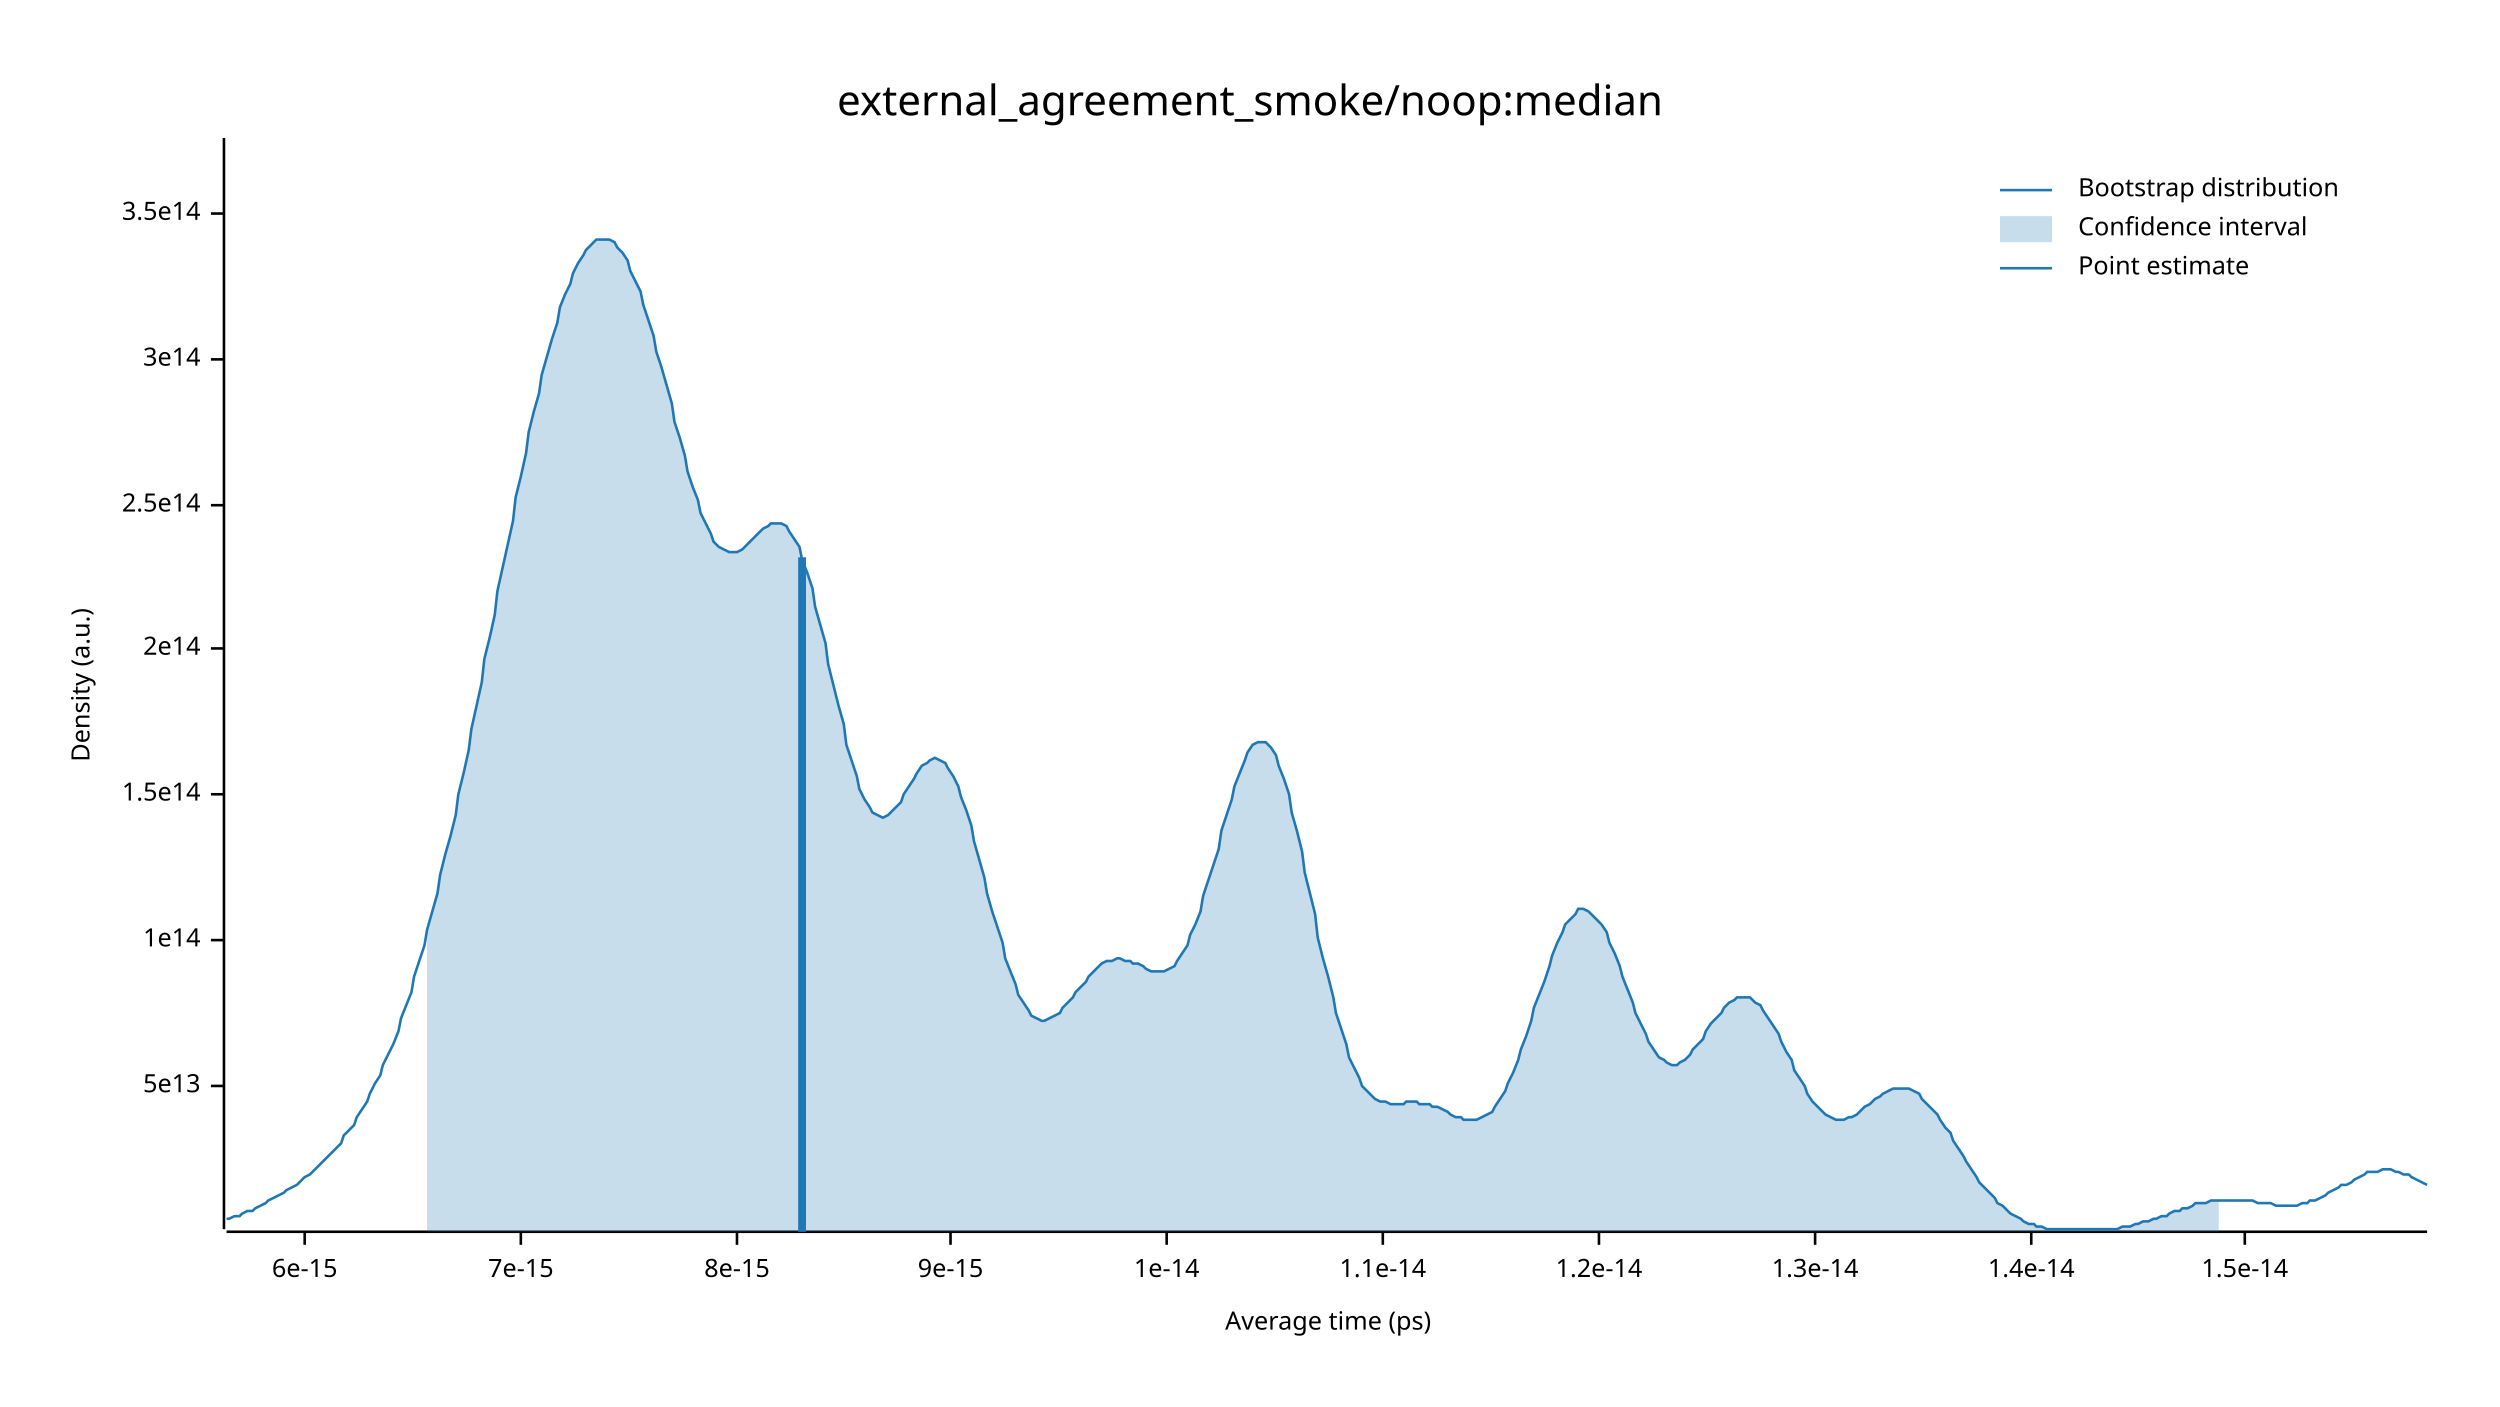
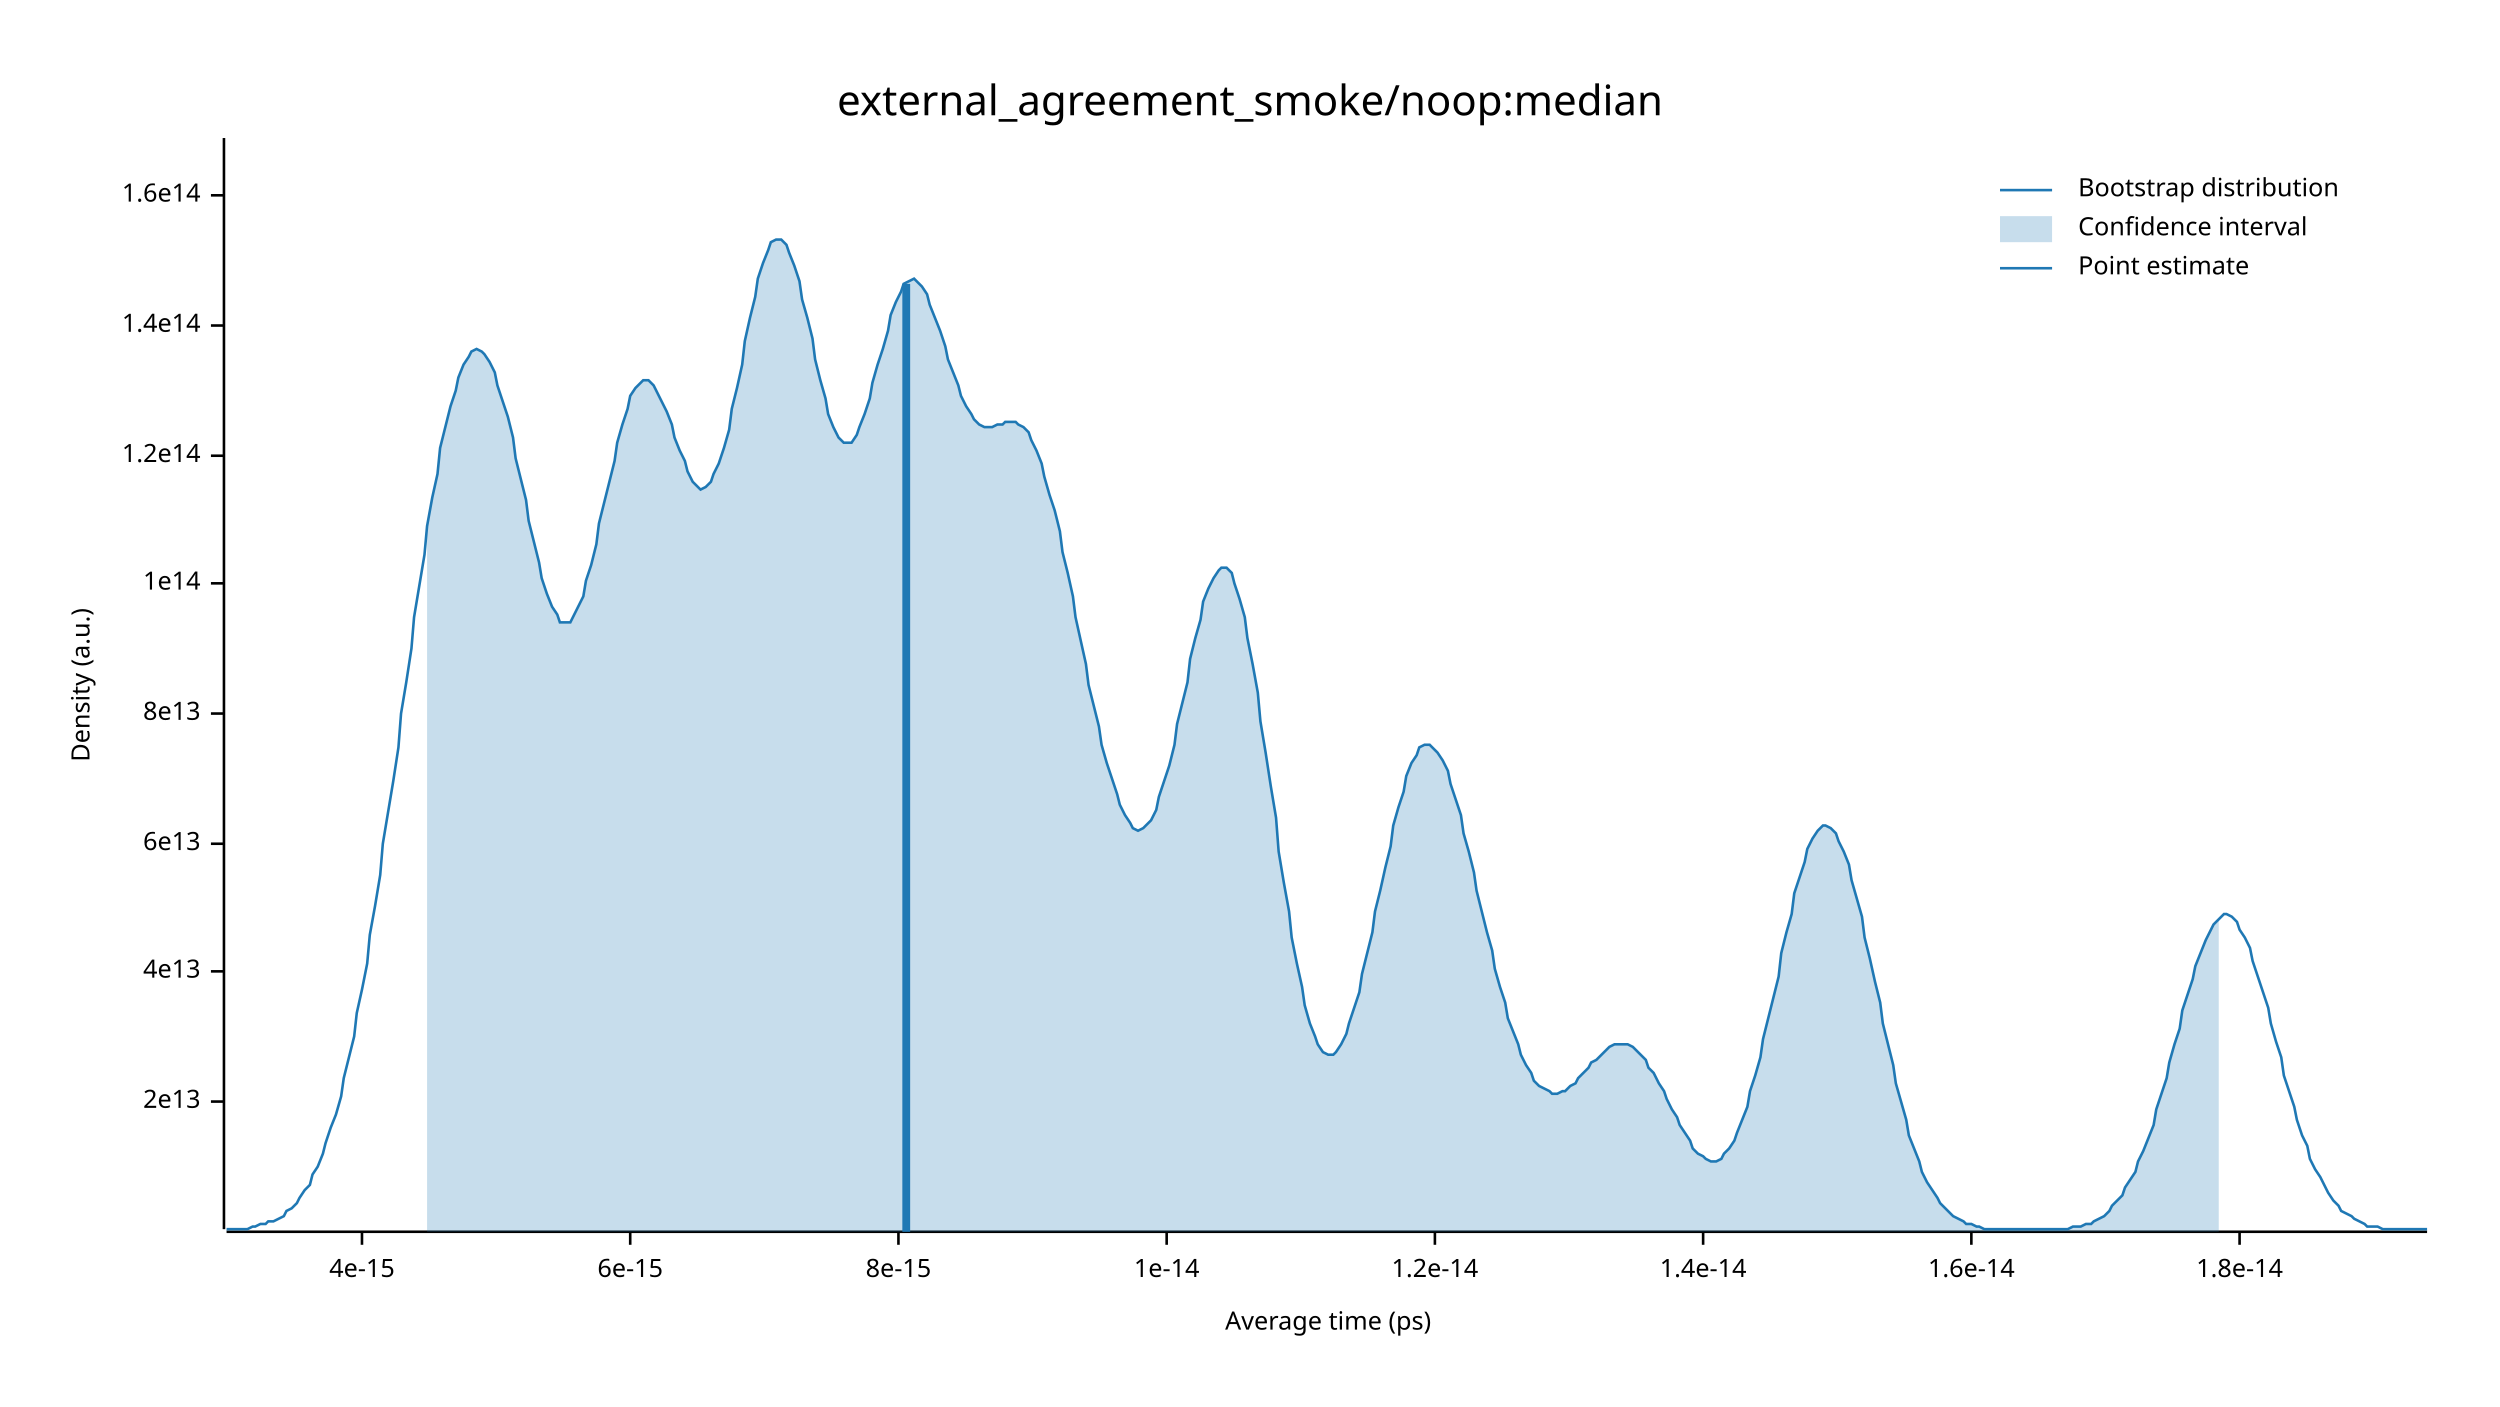
<svg xmlns="http://www.w3.org/2000/svg" width="960" height="540" viewBox="0 0 960 540">
  <text x="480" y="32" dy="0.76em" text-anchor="middle" font-family="sans-serif" font-size="16.129" opacity="1" fill="#000000">
external_agreement_smoke/noop:median
</text>
  <text x="27" y="263" dy="0.76em" text-anchor="middle" font-family="sans-serif" font-size="9.677" opacity="1" fill="#000000" transform="rotate(270, 27, 263)">
Density (a.u.)
</text>
  <text x="510" y="513" dy="-0.5ex" text-anchor="middle" font-family="sans-serif" font-size="9.677" opacity="1" fill="#000000">
Average time (ps)
</text>
  <polyline fill="none" opacity="1" stroke="#000000" stroke-width="1" points="86,53 86,472 " />
-   <text x="77" y="417" dy="0.5ex" text-anchor="end" font-family="sans-serif" font-size="9.677" opacity="1" fill="#000000">
- 5e13
+   <text x="77" y="423" dy="0.5ex" text-anchor="end" font-family="sans-serif" font-size="9.677" opacity="1" fill="#000000">
+ 2e13
</text>
-   <polyline fill="none" opacity="1" stroke="#000000" stroke-width="1" points="81,417 86,417 " />
-   <text x="77" y="361" dy="0.5ex" text-anchor="end" font-family="sans-serif" font-size="9.677" opacity="1" fill="#000000">
+   <polyline fill="none" opacity="1" stroke="#000000" stroke-width="1" points="81,423 86,423 " />
+   <text x="77" y="373" dy="0.5ex" text-anchor="end" font-family="sans-serif" font-size="9.677" opacity="1" fill="#000000">
+ 4e13
+ </text>
+   <polyline fill="none" opacity="1" stroke="#000000" stroke-width="1" points="81,373 86,373 " />
+   <text x="77" y="324" dy="0.5ex" text-anchor="end" font-family="sans-serif" font-size="9.677" opacity="1" fill="#000000">
+ 6e13
+ </text>
+   <polyline fill="none" opacity="1" stroke="#000000" stroke-width="1" points="81,324 86,324 " />
+   <text x="77" y="274" dy="0.5ex" text-anchor="end" font-family="sans-serif" font-size="9.677" opacity="1" fill="#000000">
+ 8e13
+ </text>
+   <polyline fill="none" opacity="1" stroke="#000000" stroke-width="1" points="81,274 86,274 " />
+   <text x="77" y="224" dy="0.5ex" text-anchor="end" font-family="sans-serif" font-size="9.677" opacity="1" fill="#000000">
1e14
</text>
-   <polyline fill="none" opacity="1" stroke="#000000" stroke-width="1" points="81,361 86,361 " />
-   <text x="77" y="305" dy="0.5ex" text-anchor="end" font-family="sans-serif" font-size="9.677" opacity="1" fill="#000000">
- 1.5e14
+   <polyline fill="none" opacity="1" stroke="#000000" stroke-width="1" points="81,224 86,224 " />
+   <text x="77" y="175" dy="0.5ex" text-anchor="end" font-family="sans-serif" font-size="9.677" opacity="1" fill="#000000">
+ 1.2e14
</text>
-   <polyline fill="none" opacity="1" stroke="#000000" stroke-width="1" points="81,305 86,305 " />
-   <text x="77" y="249" dy="0.5ex" text-anchor="end" font-family="sans-serif" font-size="9.677" opacity="1" fill="#000000">
- 2e14
+   <polyline fill="none" opacity="1" stroke="#000000" stroke-width="1" points="81,175 86,175 " />
+   <text x="77" y="125" dy="0.5ex" text-anchor="end" font-family="sans-serif" font-size="9.677" opacity="1" fill="#000000">
+ 1.4e14
</text>
-   <polyline fill="none" opacity="1" stroke="#000000" stroke-width="1" points="81,249 86,249 " />
-   <text x="77" y="194" dy="0.5ex" text-anchor="end" font-family="sans-serif" font-size="9.677" opacity="1" fill="#000000">
- 2.5e14
+   <polyline fill="none" opacity="1" stroke="#000000" stroke-width="1" points="81,125 86,125 " />
+   <text x="77" y="75" dy="0.5ex" text-anchor="end" font-family="sans-serif" font-size="9.677" opacity="1" fill="#000000">
+ 1.6e14
</text>
-   <polyline fill="none" opacity="1" stroke="#000000" stroke-width="1" points="81,194 86,194 " />
-   <text x="77" y="138" dy="0.5ex" text-anchor="end" font-family="sans-serif" font-size="9.677" opacity="1" fill="#000000">
- 3e14
+   <polyline fill="none" opacity="1" stroke="#000000" stroke-width="1" points="81,75 86,75 " />
+   <polyline fill="none" opacity="1" stroke="#000000" stroke-width="1" points="87,473 932,473 " />
+   <text x="139" y="483" dy="0.76em" text-anchor="middle" font-family="sans-serif" font-size="9.677" opacity="1" fill="#000000">
+ 4e-15
</text>
-   <polyline fill="none" opacity="1" stroke="#000000" stroke-width="1" points="81,138 86,138 " />
-   <text x="77" y="82" dy="0.5ex" text-anchor="end" font-family="sans-serif" font-size="9.677" opacity="1" fill="#000000">
- 3.5e14
- </text>
-   <polyline fill="none" opacity="1" stroke="#000000" stroke-width="1" points="81,82 86,82 " />
-   <polyline fill="none" opacity="1" stroke="#000000" stroke-width="1" points="87,473 932,473 " />
-   <text x="117" y="483" dy="0.76em" text-anchor="middle" font-family="sans-serif" font-size="9.677" opacity="1" fill="#000000">
+   <polyline fill="none" opacity="1" stroke="#000000" stroke-width="1" points="139,473 139,478 " />
+   <text x="242" y="483" dy="0.76em" text-anchor="middle" font-family="sans-serif" font-size="9.677" opacity="1" fill="#000000">
6e-15
</text>
-   <polyline fill="none" opacity="1" stroke="#000000" stroke-width="1" points="117,473 117,478 " />
-   <text x="200" y="483" dy="0.76em" text-anchor="middle" font-family="sans-serif" font-size="9.677" opacity="1" fill="#000000">
- 7e-15
- </text>
-   <polyline fill="none" opacity="1" stroke="#000000" stroke-width="1" points="200,473 200,478 " />
-   <text x="283" y="483" dy="0.76em" text-anchor="middle" font-family="sans-serif" font-size="9.677" opacity="1" fill="#000000">
+   <polyline fill="none" opacity="1" stroke="#000000" stroke-width="1" points="242,473 242,478 " />
+   <text x="345" y="483" dy="0.76em" text-anchor="middle" font-family="sans-serif" font-size="9.677" opacity="1" fill="#000000">
8e-15
</text>
-   <polyline fill="none" opacity="1" stroke="#000000" stroke-width="1" points="283,473 283,478 " />
-   <text x="365" y="483" dy="0.76em" text-anchor="middle" font-family="sans-serif" font-size="9.677" opacity="1" fill="#000000">
- 9e-15
- </text>
-   <polyline fill="none" opacity="1" stroke="#000000" stroke-width="1" points="365,473 365,478 " />
+   <polyline fill="none" opacity="1" stroke="#000000" stroke-width="1" points="345,473 345,478 " />
  <text x="448" y="483" dy="0.76em" text-anchor="middle" font-family="sans-serif" font-size="9.677" opacity="1" fill="#000000">
1e-14
</text>
  <polyline fill="none" opacity="1" stroke="#000000" stroke-width="1" points="448,473 448,478 " />
-   <text x="531" y="483" dy="0.76em" text-anchor="middle" font-family="sans-serif" font-size="9.677" opacity="1" fill="#000000">
- 1.1e-14
- </text>
-   <polyline fill="none" opacity="1" stroke="#000000" stroke-width="1" points="531,473 531,478 " />
-   <text x="614" y="483" dy="0.76em" text-anchor="middle" font-family="sans-serif" font-size="9.677" opacity="1" fill="#000000">
+   <text x="551" y="483" dy="0.76em" text-anchor="middle" font-family="sans-serif" font-size="9.677" opacity="1" fill="#000000">
1.2e-14
</text>
-   <polyline fill="none" opacity="1" stroke="#000000" stroke-width="1" points="614,473 614,478 " />
-   <text x="697" y="483" dy="0.76em" text-anchor="middle" font-family="sans-serif" font-size="9.677" opacity="1" fill="#000000">
- 1.3e-14
- </text>
-   <polyline fill="none" opacity="1" stroke="#000000" stroke-width="1" points="697,473 697,478 " />
-   <text x="780" y="483" dy="0.76em" text-anchor="middle" font-family="sans-serif" font-size="9.677" opacity="1" fill="#000000">
+   <polyline fill="none" opacity="1" stroke="#000000" stroke-width="1" points="551,473 551,478 " />
+   <text x="654" y="483" dy="0.76em" text-anchor="middle" font-family="sans-serif" font-size="9.677" opacity="1" fill="#000000">
1.4e-14
</text>
-   <polyline fill="none" opacity="1" stroke="#000000" stroke-width="1" points="780,473 780,478 " />
-   <text x="862" y="483" dy="0.76em" text-anchor="middle" font-family="sans-serif" font-size="9.677" opacity="1" fill="#000000">
- 1.5e-14
+   <polyline fill="none" opacity="1" stroke="#000000" stroke-width="1" points="654,473 654,478 " />
+   <text x="757" y="483" dy="0.76em" text-anchor="middle" font-family="sans-serif" font-size="9.677" opacity="1" fill="#000000">
+ 1.6e-14
</text>
-   <polyline fill="none" opacity="1" stroke="#000000" stroke-width="1" points="862,473 862,478 " />
-   <polyline fill="none" opacity="1" stroke="#1F78B4" stroke-width="1" points="87,468 88,468 90,467 92,467 93,466 95,465 97,465 98,464 100,463 102,462 103,461 105,460 107,459 109,458 110,457 112,456 114,455 115,454 117,452 119,451 120,450 122,448 124,446 125,445 127,443 129,441 131,439 132,436 134,434 136,432 137,429 139,426 141,423 142,420 144,416 146,413 147,409 149,405 151,401 153,396 154,391 156,386 158,381 159,375 161,369 163,363 164,357 166,350 168,343 169,336 171,328 173,321 175,313 176,305 178,297 180,288 181,280 183,271 185,262 186,253 188,245 190,236 191,227 193,218 195,209 197,200 198,191 200,183 202,174 203,166 205,158 207,151 208,144 210,137 212,130 214,124 215,118 217,113 219,109 220,105 222,101 224,98 225,96 227,94 229,92 230,92 232,92 234,92 236,93 237,95 239,97 241,100 242,104 244,108 246,112 247,117 249,123 251,129 252,135 254,141 256,148 258,155 259,162 261,168 263,175 264,181 266,187 268,192 269,197 271,201 273,205 274,208 276,210 278,211 280,212 281,212 283,212 285,211 286,210 288,208 290,206 291,205 293,203 295,202 296,201 298,201 300,201 302,202 303,204 305,207 307,210 308,215 310,220 312,226 313,233 315,240 317,247 318,255 320,263 322,271 324,278 325,286 327,292 329,298 330,303 332,307 334,310 335,312 337,313 339,314 341,313 342,312 344,310 346,308 347,305 349,302 351,299 352,297 354,294 356,293 357,292 359,291 361,292 363,293 364,295 366,298 368,302 369,306 371,311 373,317 374,323 376,330 378,337 379,343 381,350 383,356 385,362 386,368 388,373 390,378 391,382 393,385 395,388 396,390 398,391 400,392 401,392 403,391 405,390 407,389 408,387 410,385 412,383 413,381 415,379 417,377 418,375 420,373 422,371 423,370 425,369 427,369 429,368 430,368 432,369 434,369 435,370 437,370 439,371 440,372 442,373 444,373 445,373 447,373 449,372 451,371 452,369 454,366 456,363 457,359 459,355 461,350 462,344 464,338 466,332 468,326 469,319 471,313 473,307 474,302 476,297 478,292 479,289 481,286 483,285 484,285 486,285 488,287 490,290 491,294 493,299 495,305 496,312 498,319 500,327 501,335 503,343 505,351 506,360 508,368 510,375 512,383 513,389 515,395 517,401 518,406 520,410 522,414 523,417 525,419 527,421 528,422 530,423 532,423 534,424 535,424 537,424 539,424 540,423 542,423 544,423 545,424 547,424 549,424 550,425 552,425 554,426 556,427 557,428 559,429 561,429 562,430 564,430 566,430 567,430 569,429 571,428 573,427 574,425 576,422 578,419 579,416 581,412 583,407 584,403 586,398 588,392 589,387 591,382 593,377 595,371 596,367 598,362 600,358 601,355 603,353 605,351 606,349 608,349 610,350 611,351 613,353 615,355 617,358 618,362 620,366 622,371 623,375 625,380 627,385 628,389 630,393 632,397 633,400 635,403 637,406 639,407 640,408 642,409 644,409 645,408 647,407 649,405 650,403 652,401 654,399 655,396 657,393 659,391 661,389 662,387 664,385 666,384 667,383 669,383 671,383 672,383 674,385 676,386 677,388 679,391 681,394 683,397 684,400 686,404 688,407 689,411 691,414 693,417 694,420 696,423 698,425 700,427 701,428 703,429 705,430 706,430 708,430 710,429 711,429 713,428 715,426 716,425 718,424 720,422 722,421 723,420 725,419 727,418 728,418 730,418 732,418 733,418 735,419 737,420 738,422 740,424 742,426 744,428 745,430 747,433 749,435 750,438 752,441 754,444 755,446 757,449 759,452 760,454 762,456 764,458 766,460 767,462 769,463 771,465 772,466 774,467 776,468 777,469 779,470 781,470 782,471 784,471 786,472 788,472 789,472 791,472 793,472 794,472 796,472 798,472 799,472 801,472 803,472 804,472 806,472 808,472 810,472 811,472 813,472 815,471 816,471 818,471 820,470 821,470 823,469 825,469 827,468 828,468 830,467 832,467 833,466 835,465 837,465 838,464 840,464 842,463 843,462 845,462 847,462 849,461 850,461 852,461 854,461 855,461 857,461 859,461 860,461 862,461 864,461 865,461 867,462 869,462 871,462 872,462 874,463 876,463 877,463 879,463 881,463 882,463 884,462 886,462 887,461 889,461 891,460 893,459 894,458 896,457 898,456 899,455 901,455 903,454 904,453 906,452 908,451 909,450 911,450 913,450 915,449 916,449 918,449 920,450 921,450 923,451 925,451 926,452 928,453 930,454 932,455 " />
-   <polygon opacity="0.25" fill="#1F78B4" points="164,357 166,350 168,343 169,336 171,328 173,321 175,313 176,305 178,297 180,288 181,280 183,271 185,262 186,253 188,245 190,236 191,227 193,218 195,209 197,200 198,191 200,183 202,174 203,166 205,158 207,151 208,144 210,137 212,130 214,124 215,118 217,113 219,109 220,105 222,101 224,98 225,96 227,94 229,92 230,92 232,92 234,92 236,93 237,95 239,97 241,100 242,104 244,108 246,112 247,117 249,123 251,129 252,135 254,141 256,148 258,155 259,162 261,168 263,175 264,181 266,187 268,192 269,197 271,201 273,205 274,208 276,210 278,211 280,212 281,212 283,212 285,211 286,210 288,208 290,206 291,205 293,203 295,202 296,201 298,201 300,201 302,202 303,204 305,207 307,210 308,215 310,220 312,226 313,233 315,240 317,247 318,255 320,263 322,271 324,278 325,286 327,292 329,298 330,303 332,307 334,310 335,312 337,313 339,314 341,313 342,312 344,310 346,308 347,305 349,302 351,299 352,297 354,294 356,293 357,292 359,291 361,292 363,293 364,295 366,298 368,302 369,306 371,311 373,317 374,323 376,330 378,337 379,343 381,350 383,356 385,362 386,368 388,373 390,378 391,382 393,385 395,388 396,390 398,391 400,392 401,392 403,391 405,390 407,389 408,387 410,385 412,383 413,381 415,379 417,377 418,375 420,373 422,371 423,370 425,369 427,369 429,368 430,368 432,369 434,369 435,370 437,370 439,371 440,372 442,373 444,373 445,373 447,373 449,372 451,371 452,369 454,366 456,363 457,359 459,355 461,350 462,344 464,338 466,332 468,326 469,319 471,313 473,307 474,302 476,297 478,292 479,289 481,286 483,285 484,285 486,285 488,287 490,290 491,294 493,299 495,305 496,312 498,319 500,327 501,335 503,343 505,351 506,360 508,368 510,375 512,383 513,389 515,395 517,401 518,406 520,410 522,414 523,417 525,419 527,421 528,422 530,423 532,423 534,424 535,424 537,424 539,424 540,423 542,423 544,423 545,424 547,424 549,424 550,425 552,425 554,426 556,427 557,428 559,429 561,429 562,430 564,430 566,430 567,430 569,429 571,428 573,427 574,425 576,422 578,419 579,416 581,412 583,407 584,403 586,398 588,392 589,387 591,382 593,377 595,371 596,367 598,362 600,358 601,355 603,353 605,351 606,349 608,349 610,350 611,351 613,353 615,355 617,358 618,362 620,366 622,371 623,375 625,380 627,385 628,389 630,393 632,397 633,400 635,403 637,406 639,407 640,408 642,409 644,409 645,408 647,407 649,405 650,403 652,401 654,399 655,396 657,393 659,391 661,389 662,387 664,385 666,384 667,383 669,383 671,383 672,383 674,385 676,386 677,388 679,391 681,394 683,397 684,400 686,404 688,407 689,411 691,414 693,417 694,420 696,423 698,425 700,427 701,428 703,429 705,430 706,430 708,430 710,429 711,429 713,428 715,426 716,425 718,424 720,422 722,421 723,420 725,419 727,418 728,418 730,418 732,418 733,418 735,419 737,420 738,422 740,424 742,426 744,428 745,430 747,433 749,435 750,438 752,441 754,444 755,446 757,449 759,452 760,454 762,456 764,458 766,460 767,462 769,463 771,465 772,466 774,467 776,468 777,469 779,470 781,470 782,471 784,471 786,472 788,472 789,472 791,472 793,472 794,472 796,472 798,472 799,472 801,472 803,472 804,472 806,472 808,472 810,472 811,472 813,472 815,471 816,471 818,471 820,470 821,470 823,469 825,469 827,468 828,468 830,467 832,467 833,466 835,465 837,465 838,464 840,464 842,463 843,462 845,462 847,462 849,461 850,461 852,461 852,473 164,473 " />
-   <polyline fill="none" opacity="1" stroke="#1F78B4" stroke-width="3" points="308,473 308,214 " />
+   <polyline fill="none" opacity="1" stroke="#000000" stroke-width="1" points="757,473 757,478 " />
+   <text x="860" y="483" dy="0.76em" text-anchor="middle" font-family="sans-serif" font-size="9.677" opacity="1" fill="#000000">
+ 1.8e-14
+ </text>
+   <polyline fill="none" opacity="1" stroke="#000000" stroke-width="1" points="860,473 860,478 " />
+   <polyline fill="none" opacity="1" stroke="#1F78B4" stroke-width="1" points="87,472 88,472 90,472 92,472 93,472 95,472 97,471 98,471 100,470 102,470 103,469 105,469 107,468 109,467 110,465 112,464 114,462 115,460 117,457 119,455 120,451 122,448 124,443 125,439 127,433 129,428 131,421 132,414 134,406 136,398 137,389 139,380 141,370 142,359 144,348 146,336 147,324 149,312 151,300 153,287 154,274 156,262 158,249 159,237 161,225 163,213 164,202 166,191 168,182 169,172 171,164 173,156 175,150 176,145 178,140 180,137 181,135 183,134 185,135 186,136 188,139 190,143 191,148 193,154 195,160 197,168 198,176 200,184 202,192 203,200 205,208 207,216 208,222 210,228 212,233 214,236 215,239 217,239 219,239 220,237 222,233 224,229 225,223 227,217 229,209 230,201 232,193 234,185 236,177 237,170 239,163 241,157 242,152 244,149 246,147 247,146 249,146 251,148 252,150 254,154 256,158 258,163 259,168 261,173 263,177 264,181 266,185 268,187 269,188 271,187 273,185 274,182 276,178 278,172 280,165 281,157 283,149 285,140 286,131 288,122 290,114 291,107 293,101 295,96 296,93 298,92 300,92 302,94 303,97 305,102 307,108 308,115 310,122 312,130 313,138 315,146 317,153 318,159 320,164 322,168 324,170 325,170 327,170 329,167 330,164 332,159 334,153 335,147 337,140 339,134 341,127 342,121 344,116 346,112 347,109 349,108 351,107 352,108 354,110 356,113 357,117 359,122 361,127 363,133 364,138 366,143 368,148 369,152 371,156 373,159 374,161 376,163 378,164 379,164 381,164 383,163 385,163 386,162 388,162 390,162 391,163 393,164 395,166 396,169 398,173 400,178 401,183 403,190 405,196 407,204 408,212 410,220 412,229 413,237 415,246 417,255 418,263 420,271 422,279 423,286 425,293 427,299 429,305 430,309 432,313 434,316 435,318 437,319 439,318 440,317 442,315 444,311 445,306 447,300 449,294 451,286 452,278 454,270 456,262 457,253 459,245 461,238 462,231 464,226 466,222 468,219 469,218 471,218 473,220 474,224 476,230 478,237 479,245 481,255 483,266 484,277 486,289 488,302 490,314 491,327 493,339 495,350 496,360 498,370 500,379 501,386 503,393 505,398 506,401 508,404 510,405 512,405 513,404 515,401 517,397 518,393 520,387 522,381 523,374 525,366 527,358 528,350 530,342 532,333 534,325 535,317 537,310 539,304 540,298 542,293 544,290 545,287 547,286 549,286 550,287 552,289 554,292 556,296 557,301 559,307 561,313 562,320 564,327 566,335 567,342 569,350 571,358 573,365 574,372 576,379 578,385 579,391 581,396 583,401 584,405 586,409 588,412 589,415 591,417 593,418 595,419 596,420 598,420 600,419 601,419 603,417 605,416 606,414 608,412 610,410 611,408 613,407 615,405 617,403 618,402 620,401 622,401 623,401 625,401 627,402 628,403 630,405 632,407 633,410 635,412 637,416 639,419 640,422 642,426 644,429 645,432 647,435 649,438 650,441 652,443 654,444 655,445 657,446 659,446 661,445 662,443 664,441 666,438 667,435 669,430 671,425 672,419 674,413 676,406 677,399 679,391 681,383 683,375 684,366 686,358 688,351 689,343 691,337 693,331 694,326 696,322 698,319 700,317 701,317 703,318 705,320 706,323 708,327 710,332 711,338 713,345 715,352 716,360 718,368 720,377 722,385 723,393 725,401 727,409 728,416 730,423 732,430 733,436 735,441 737,446 738,450 740,454 742,457 744,460 745,462 747,464 749,466 750,467 752,468 754,469 755,470 757,470 759,471 760,471 762,472 764,472 766,472 767,472 769,472 771,472 772,472 774,472 776,472 777,472 779,472 781,472 782,472 784,472 786,472 788,472 789,472 791,472 793,472 794,472 796,471 798,471 799,471 801,470 803,470 804,469 806,468 808,467 810,465 811,463 813,461 815,459 816,456 818,453 820,450 821,446 823,442 825,437 827,432 828,426 830,420 832,414 833,408 835,401 837,395 838,388 840,382 842,376 843,371 845,366 847,361 849,357 850,355 852,353 854,351 855,351 857,352 859,354 860,357 862,360 864,364 865,369 867,375 869,381 871,387 872,393 874,400 876,406 877,413 879,419 881,425 882,430 884,436 886,440 887,445 889,449 891,452 893,456 894,458 896,461 898,463 899,465 901,466 903,467 904,468 906,469 908,470 909,471 911,471 913,471 915,472 916,472 918,472 920,472 921,472 923,472 925,472 926,472 928,472 930,472 932,472 " />
+   <polygon opacity="0.25" fill="#1F78B4" points="164,202 166,191 168,182 169,172 171,164 173,156 175,150 176,145 178,140 180,137 181,135 183,134 185,135 186,136 188,139 190,143 191,148 193,154 195,160 197,168 198,176 200,184 202,192 203,200 205,208 207,216 208,222 210,228 212,233 214,236 215,239 217,239 219,239 220,237 222,233 224,229 225,223 227,217 229,209 230,201 232,193 234,185 236,177 237,170 239,163 241,157 242,152 244,149 246,147 247,146 249,146 251,148 252,150 254,154 256,158 258,163 259,168 261,173 263,177 264,181 266,185 268,187 269,188 271,187 273,185 274,182 276,178 278,172 280,165 281,157 283,149 285,140 286,131 288,122 290,114 291,107 293,101 295,96 296,93 298,92 300,92 302,94 303,97 305,102 307,108 308,115 310,122 312,130 313,138 315,146 317,153 318,159 320,164 322,168 324,170 325,170 327,170 329,167 330,164 332,159 334,153 335,147 337,140 339,134 341,127 342,121 344,116 346,112 347,109 349,108 351,107 352,108 354,110 356,113 357,117 359,122 361,127 363,133 364,138 366,143 368,148 369,152 371,156 373,159 374,161 376,163 378,164 379,164 381,164 383,163 385,163 386,162 388,162 390,162 391,163 393,164 395,166 396,169 398,173 400,178 401,183 403,190 405,196 407,204 408,212 410,220 412,229 413,237 415,246 417,255 418,263 420,271 422,279 423,286 425,293 427,299 429,305 430,309 432,313 434,316 435,318 437,319 439,318 440,317 442,315 444,311 445,306 447,300 449,294 451,286 452,278 454,270 456,262 457,253 459,245 461,238 462,231 464,226 466,222 468,219 469,218 471,218 473,220 474,224 476,230 478,237 479,245 481,255 483,266 484,277 486,289 488,302 490,314 491,327 493,339 495,350 496,360 498,370 500,379 501,386 503,393 505,398 506,401 508,404 510,405 512,405 513,404 515,401 517,397 518,393 520,387 522,381 523,374 525,366 527,358 528,350 530,342 532,333 534,325 535,317 537,310 539,304 540,298 542,293 544,290 545,287 547,286 549,286 550,287 552,289 554,292 556,296 557,301 559,307 561,313 562,320 564,327 566,335 567,342 569,350 571,358 573,365 574,372 576,379 578,385 579,391 581,396 583,401 584,405 586,409 588,412 589,415 591,417 593,418 595,419 596,420 598,420 600,419 601,419 603,417 605,416 606,414 608,412 610,410 611,408 613,407 615,405 617,403 618,402 620,401 622,401 623,401 625,401 627,402 628,403 630,405 632,407 633,410 635,412 637,416 639,419 640,422 642,426 644,429 645,432 647,435 649,438 650,441 652,443 654,444 655,445 657,446 659,446 661,445 662,443 664,441 666,438 667,435 669,430 671,425 672,419 674,413 676,406 677,399 679,391 681,383 683,375 684,366 686,358 688,351 689,343 691,337 693,331 694,326 696,322 698,319 700,317 701,317 703,318 705,320 706,323 708,327 710,332 711,338 713,345 715,352 716,360 718,368 720,377 722,385 723,393 725,401 727,409 728,416 730,423 732,430 733,436 735,441 737,446 738,450 740,454 742,457 744,460 745,462 747,464 749,466 750,467 752,468 754,469 755,470 757,470 759,471 760,471 762,472 764,472 766,472 767,472 769,472 771,472 772,472 774,472 776,472 777,472 779,472 781,472 782,472 784,472 786,472 788,472 789,472 791,472 793,472 794,472 796,471 798,471 799,471 801,470 803,470 804,469 806,468 808,467 810,465 811,463 813,461 815,459 816,456 818,453 820,450 821,446 823,442 825,437 827,432 828,426 830,420 832,414 833,408 835,401 837,395 838,388 840,382 842,376 843,371 845,366 847,361 849,357 850,355 852,353 852,473 164,473 " />
+   <polyline fill="none" opacity="1" stroke="#1F78B4" stroke-width="3" points="348,473 348,109 " />
  <text x="798" y="68" dy="0.76em" text-anchor="start" font-family="sans-serif" font-size="9.677" opacity="1" fill="#000000">
Bootstrap distribution
</text>
  <text x="798" y="83" dy="0.76em" text-anchor="start" font-family="sans-serif" font-size="9.677" opacity="1" fill="#000000">
Confidence interval
</text>
  <text x="798" y="98" dy="0.76em" text-anchor="start" font-family="sans-serif" font-size="9.677" opacity="1" fill="#000000">
Point estimate
</text>
  <polyline fill="none" opacity="1" stroke="#1F78B4" stroke-width="1" points="768,73 788,73 " />
  <rect x="768" y="83" width="20" height="10" opacity="0.25" fill="#1F78B4" stroke="none" />
  <polyline fill="none" opacity="1" stroke="#1F78B4" stroke-width="1" points="768,103 788,103 " />
</svg>
